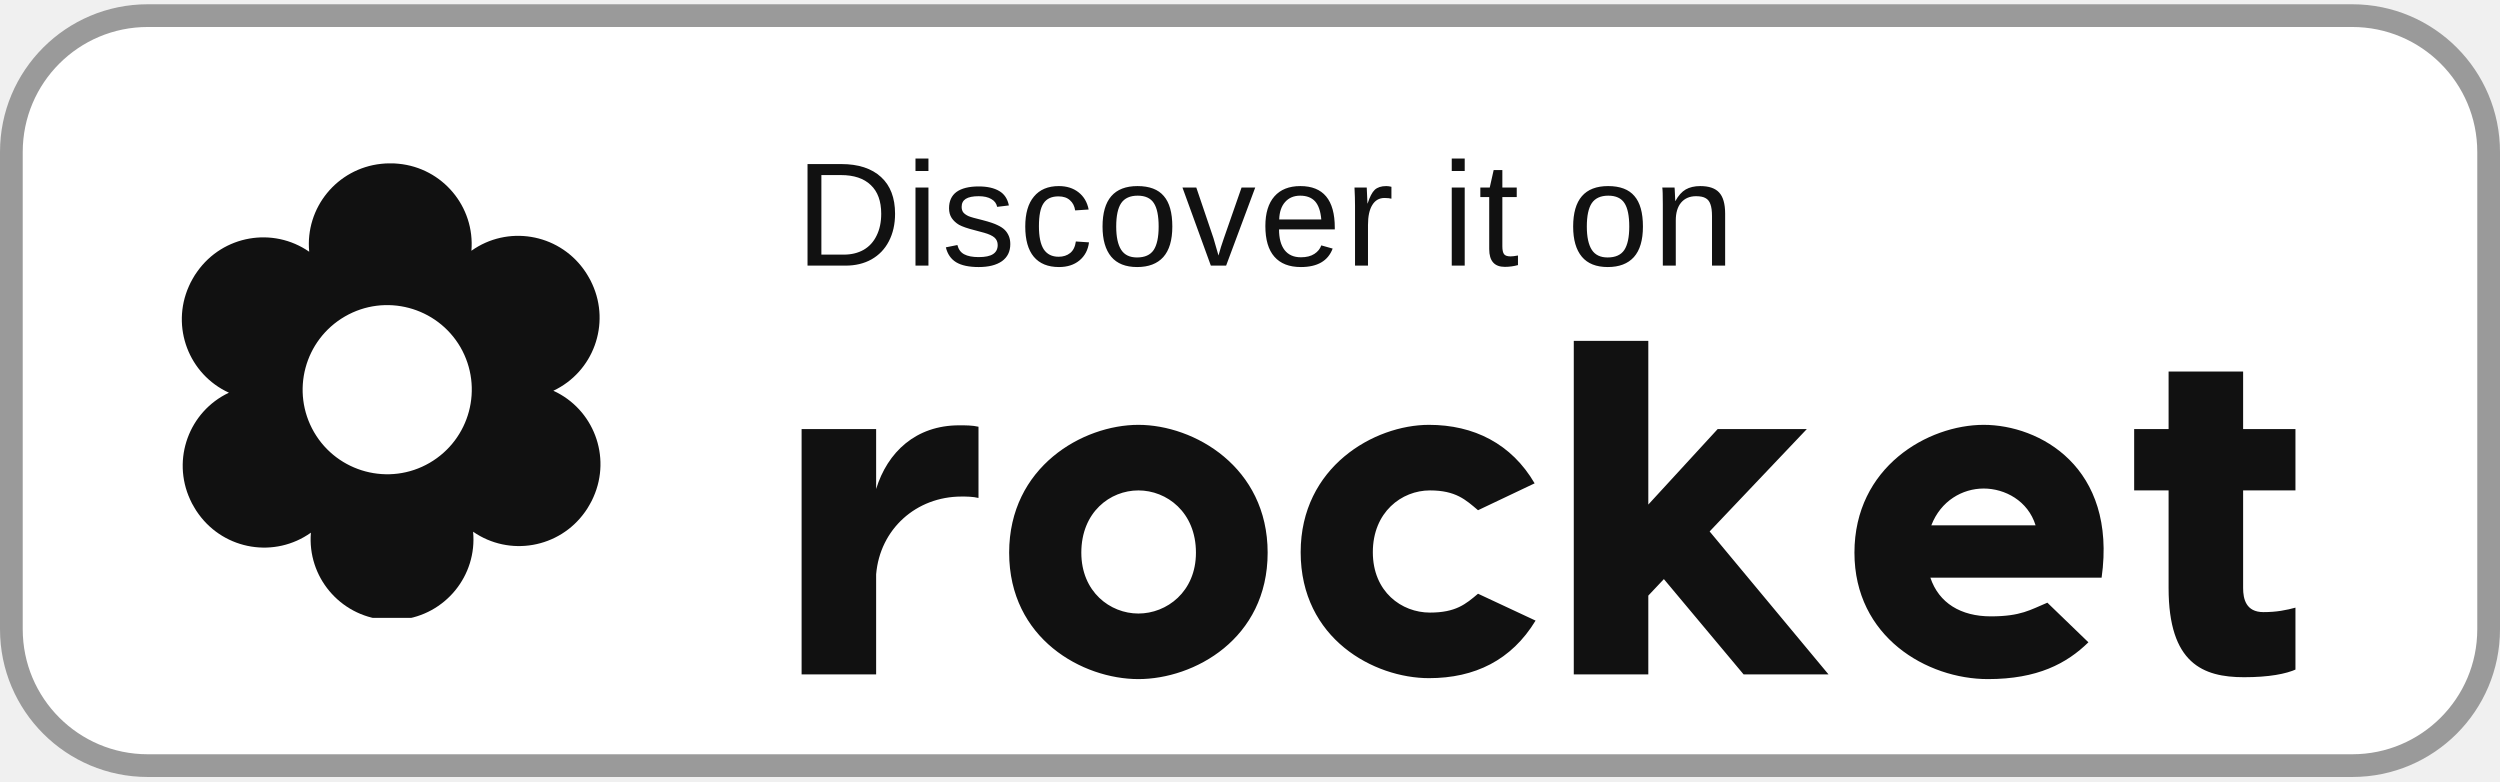
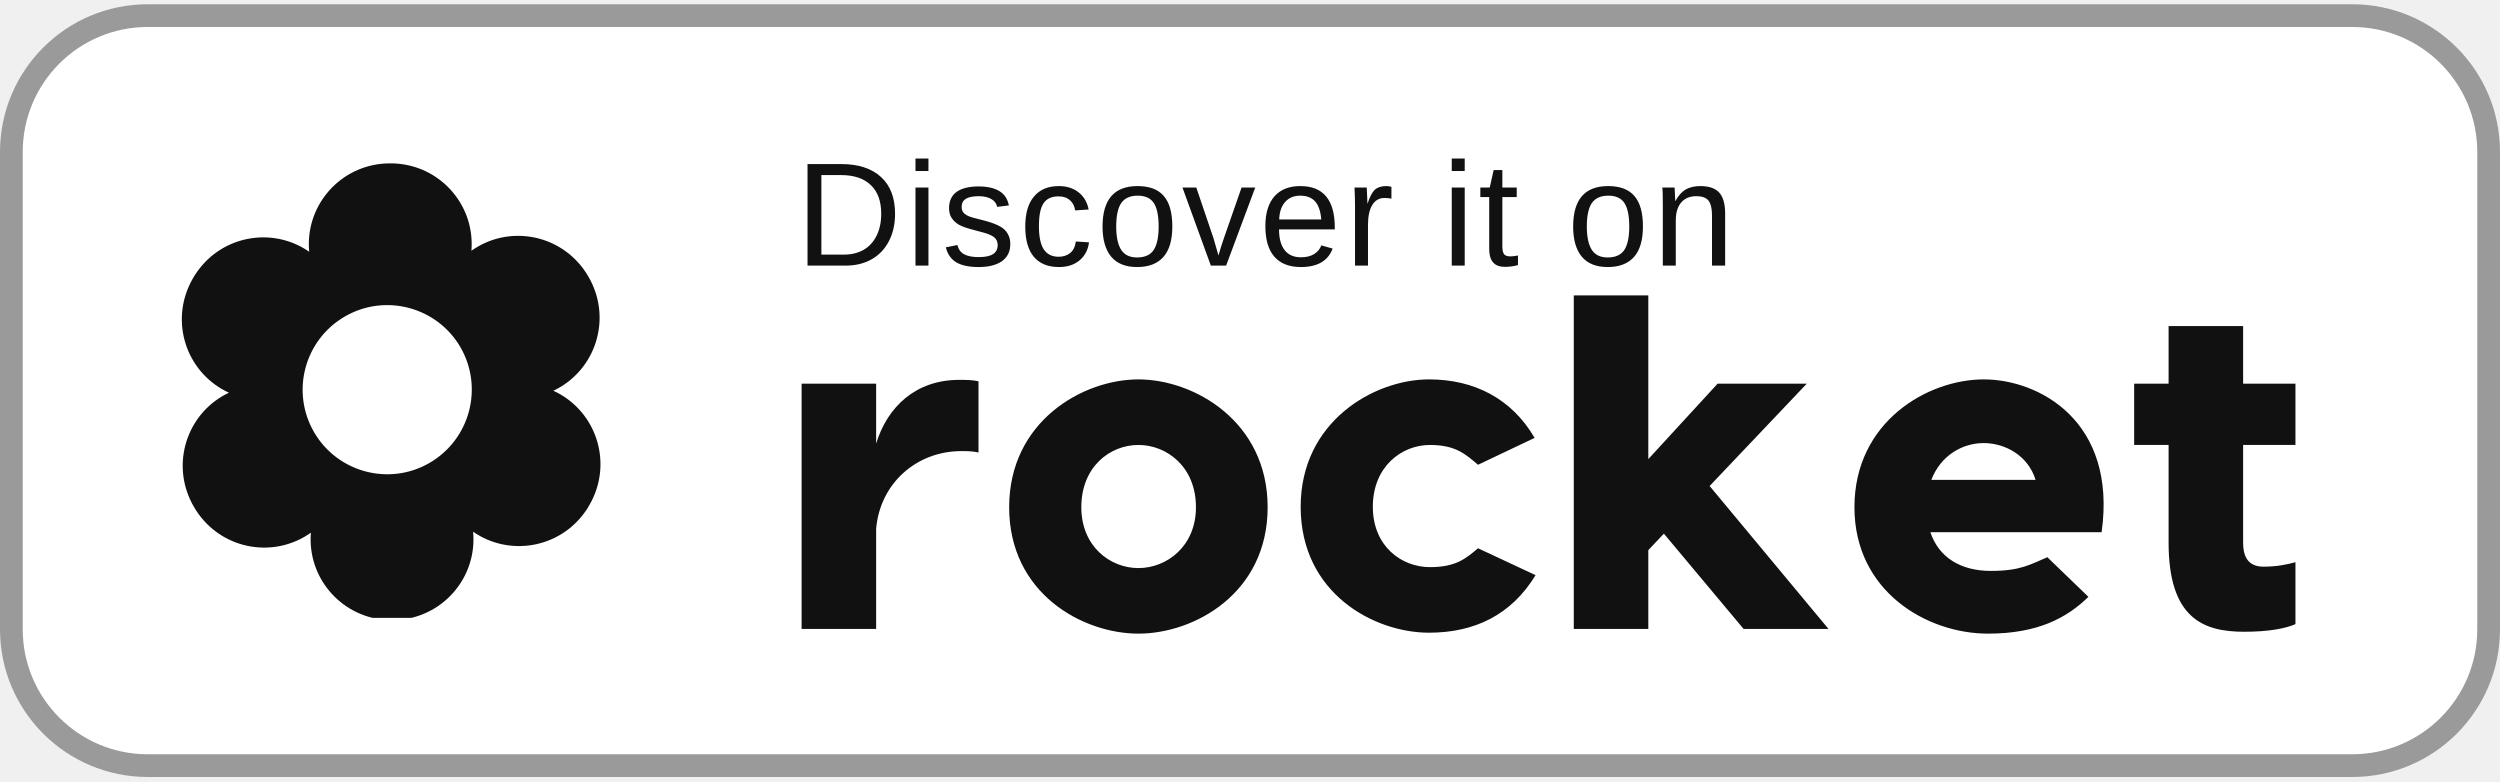
<svg xmlns="http://www.w3.org/2000/svg" width="160" height="50" viewBox="0 0 220 68" role="img" aria-labelledby="title">
  <rect x="1" y="1" width="218" height="66" rx="12" fill="#ffffff" stroke="#9a9a9a" stroke-width="2" />
  <svg x="16" y="14" width="40" height="40" viewBox="0 0 116 116" aria-hidden="true">
    <g transform="matrix(1.304149,0,0,1.304149,-11.13674,-7.16673)" fill="#111111">
      <path d="M81.244,49.993l0.004-0.002c7.811-3.685,11.216-12.992,7.602-20.885  c-0.229-0.518-0.487-1.014-0.784-1.499c-0.278-0.496-0.584-0.961-0.921-1.418  c-5.116-7.008-14.895-8.599-21.937-3.59v-0.003  c0.715-8.609-5.646-16.21-14.284-17.026c-0.564-0.06-1.123-0.086-1.689-0.07  c-0.571-0.007-1.128,0.023-1.691,0.09C38.916,6.512,32.649,14.188,33.466,22.791  c-7.098-4.926-16.862-3.218-21.888,3.857c-0.334,0.455-0.64,0.93-0.91,1.425  c-0.288,0.49-0.541,0.991-0.763,1.51c-3.518,7.935-0.004,17.198,7.852,20.792  C9.947,54.063,6.543,63.371,10.154,71.261c0.228,0.517,0.487,1.016,0.784,1.497  c0.278,0.496,0.583,0.965,0.921,1.416c5.117,7.015,14.895,8.602,21.937,3.592  l0.002,0.003c-0.717,8.61,5.643,16.212,14.281,17.031  c0.566,0.06,1.126,0.084,1.694,0.07c0.568,0.004,1.125-0.023,1.687-0.091  c8.631-0.924,14.895-8.602,14.078-17.201c7.098,4.922,16.864,3.216,21.89-3.856  c0.332-0.461,0.636-0.928,0.905-1.429c0.292-0.487,0.543-0.986,0.766-1.51  C92.615,62.85,89.107,53.587,81.244,49.993z M57.033,64.102  c-7.885,4.589-18.036,1.882-22.616-6.003c-4.59-7.926-1.891-18.041,6.028-22.637  c7.891-4.573,18.017-1.886,22.619,6.01C67.624,49.399,64.936,59.499,57.033,64.102  z" />
    </g>
  </svg>
  <text x="70" y="23" fill="#111111" font-family="Arial, Helvetica, sans-serif" font-size="13" letter-spacing=".3">Discover it on</text>
-   <svg x="70" y="29" width="132" height="31" viewBox="126 30 244 57" aria-hidden="true">
+   <svg x="70" y="25" width="132" height="31" viewBox="126 30 244 57" aria-hidden="true">
    <g transform="matrix(3.836508,0,0,3.836508,123.0868,8.518063)" fill="#111111">
      <path d="M7.7 9.44 c0.28 0 0.56 0 0.82 0.06 l0 3.02 c-0.24 -0.06 -0.52 -0.06 -0.72 -0.06 c-1.92 0 -3.46 1.38 -3.62 3.3 l0 4.24 l-3.16 0 l0 -10.4 l3.16 0 l0 2.54 c0.48 -1.56 1.68 -2.7 3.52 -2.7 z M15.3 9.42 c2.36 0 5.48 1.78 5.48 5.42 c0 3.66 -3.12 5.36 -5.48 5.36 s-5.48 -1.7 -5.48 -5.36 c0 -3.64 3.12 -5.42 5.48 -5.42 z M15.3 12.2 c-1.2 0 -2.42 0.92 -2.42 2.64 c0 1.66 1.22 2.58 2.42 2.58 s2.44 -0.92 2.44 -2.58 c0 -1.72 -1.24 -2.64 -2.44 -2.64 z M27.62 9.42 c1.9 0 3.5 0.8 4.48 2.48 l-2.4 1.14 c-0.52 -0.44 -0.94 -0.84 -2.04 -0.84 c-1.2 0 -2.42 0.92 -2.42 2.62 c0 1.68 1.22 2.56 2.42 2.56 c1.1 0 1.52 -0.36 2.04 -0.8 l2.44 1.14 c-1.02 1.68 -2.58 2.44 -4.52 2.44 c-2.32 0 -5.44 -1.66 -5.44 -5.34 c0 -3.62 3.12 -5.4 5.44 -5.4 z M40.96 20 l-3.38 -4.04 l-0.66 0.7 l0 3.34 l-3.16 0 l0 -3.78 l0 -10.36 l3.16 0 l0 6.94 l2.94 -3.2 l3.78 0 l-4.12 4.34 l5.04 6.06 l-3.6 0 z M51.14 9.42 c2.36 0 5.66 1.78 5 6.48 l-7.26 0 c0.36 1.08 1.3 1.64 2.56 1.64 c1.28 0 1.68 -0.28 2.4 -0.58 l1.74 1.68 c-0.92 0.9 -2.16 1.56 -4.26 1.56 c-2.58 0 -5.66 -1.78 -5.66 -5.36 c0 -3.64 3.12 -5.42 5.48 -5.42 z M51.14 12.12 c-0.9 0 -1.82 0.52 -2.22 1.56 l4.42 0 c-0.32 -1.04 -1.3 -1.56 -2.2 -1.56 z M63 17.36 c0.56 0 0.96 -0.08 1.4 -0.2 l0 2.62 c-0.44 0.2 -1.16 0.34 -2.22 0.34 c-1.74 0 -3.2 -0.58 -3.2 -3.78 l0 -4.14 l-1.46 0 l0 -2.6 l1.46 0 l0 -2.44 l3.16 0 l0 2.44 l2.22 0 l0 2.6 l-2.22 0 l0 4.14 c0 0.46 0.12 1.02 0.86 1.02 z" />
    </g>
  </svg>
</svg>
